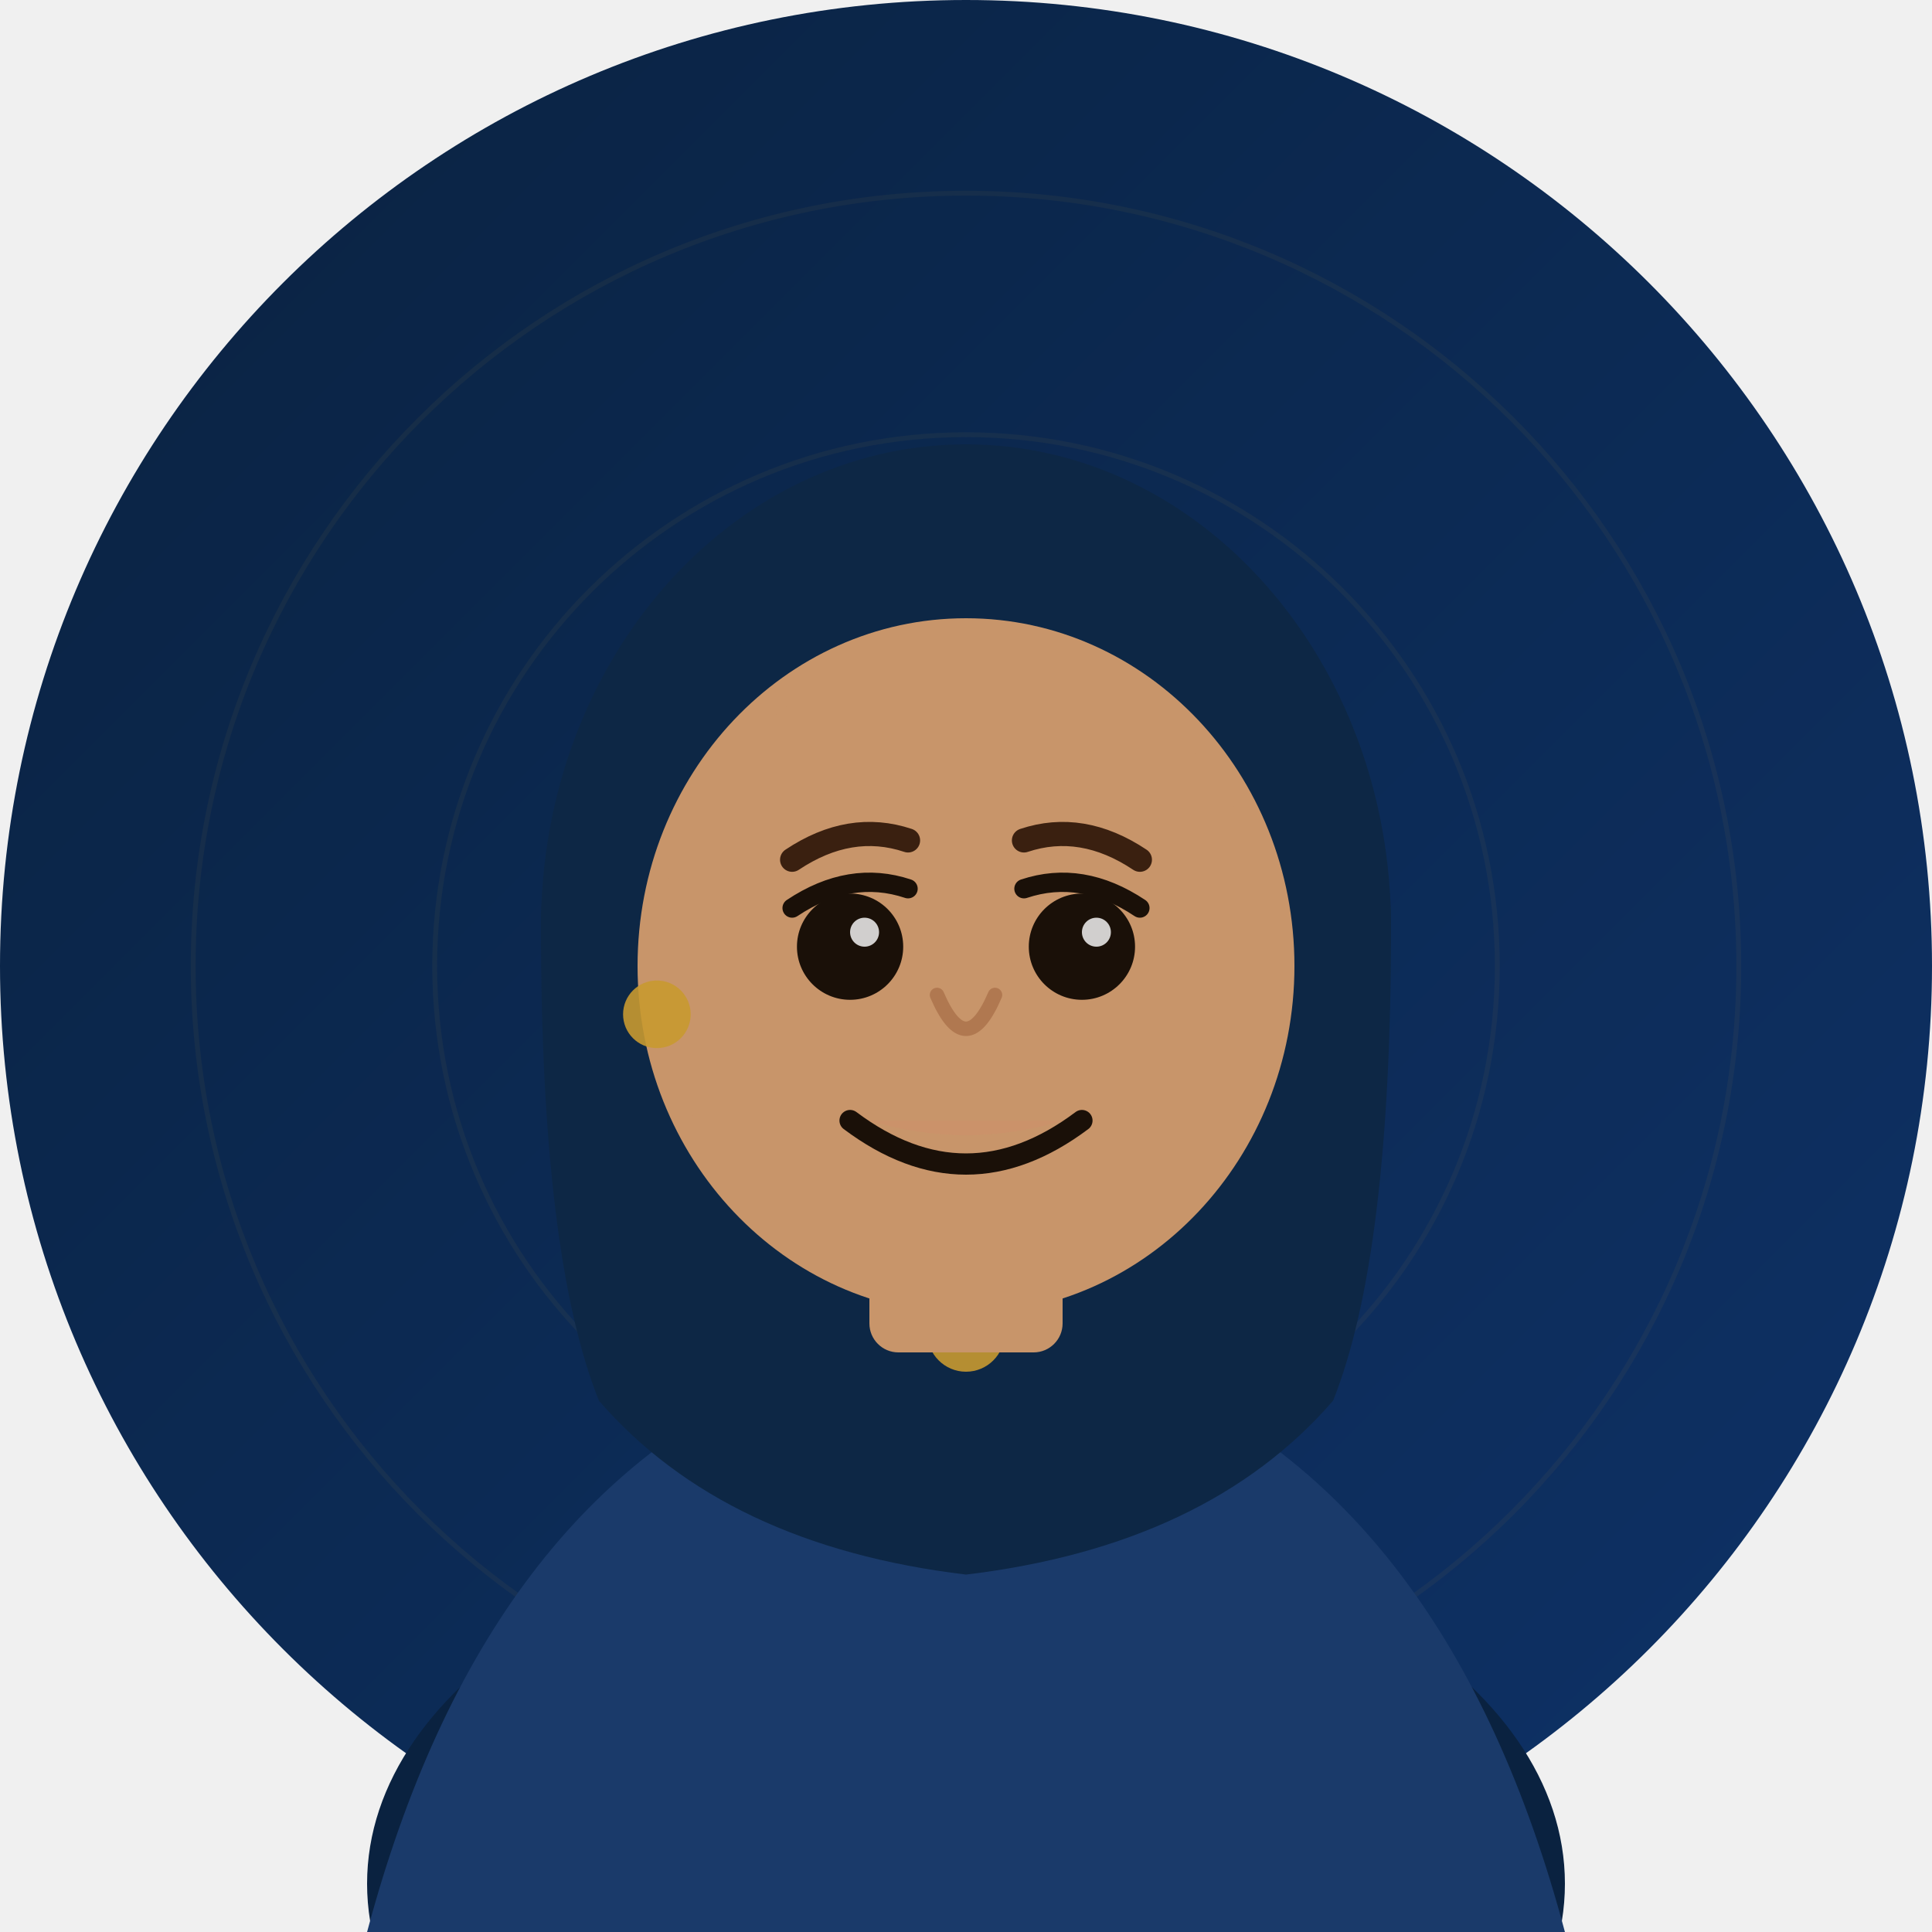
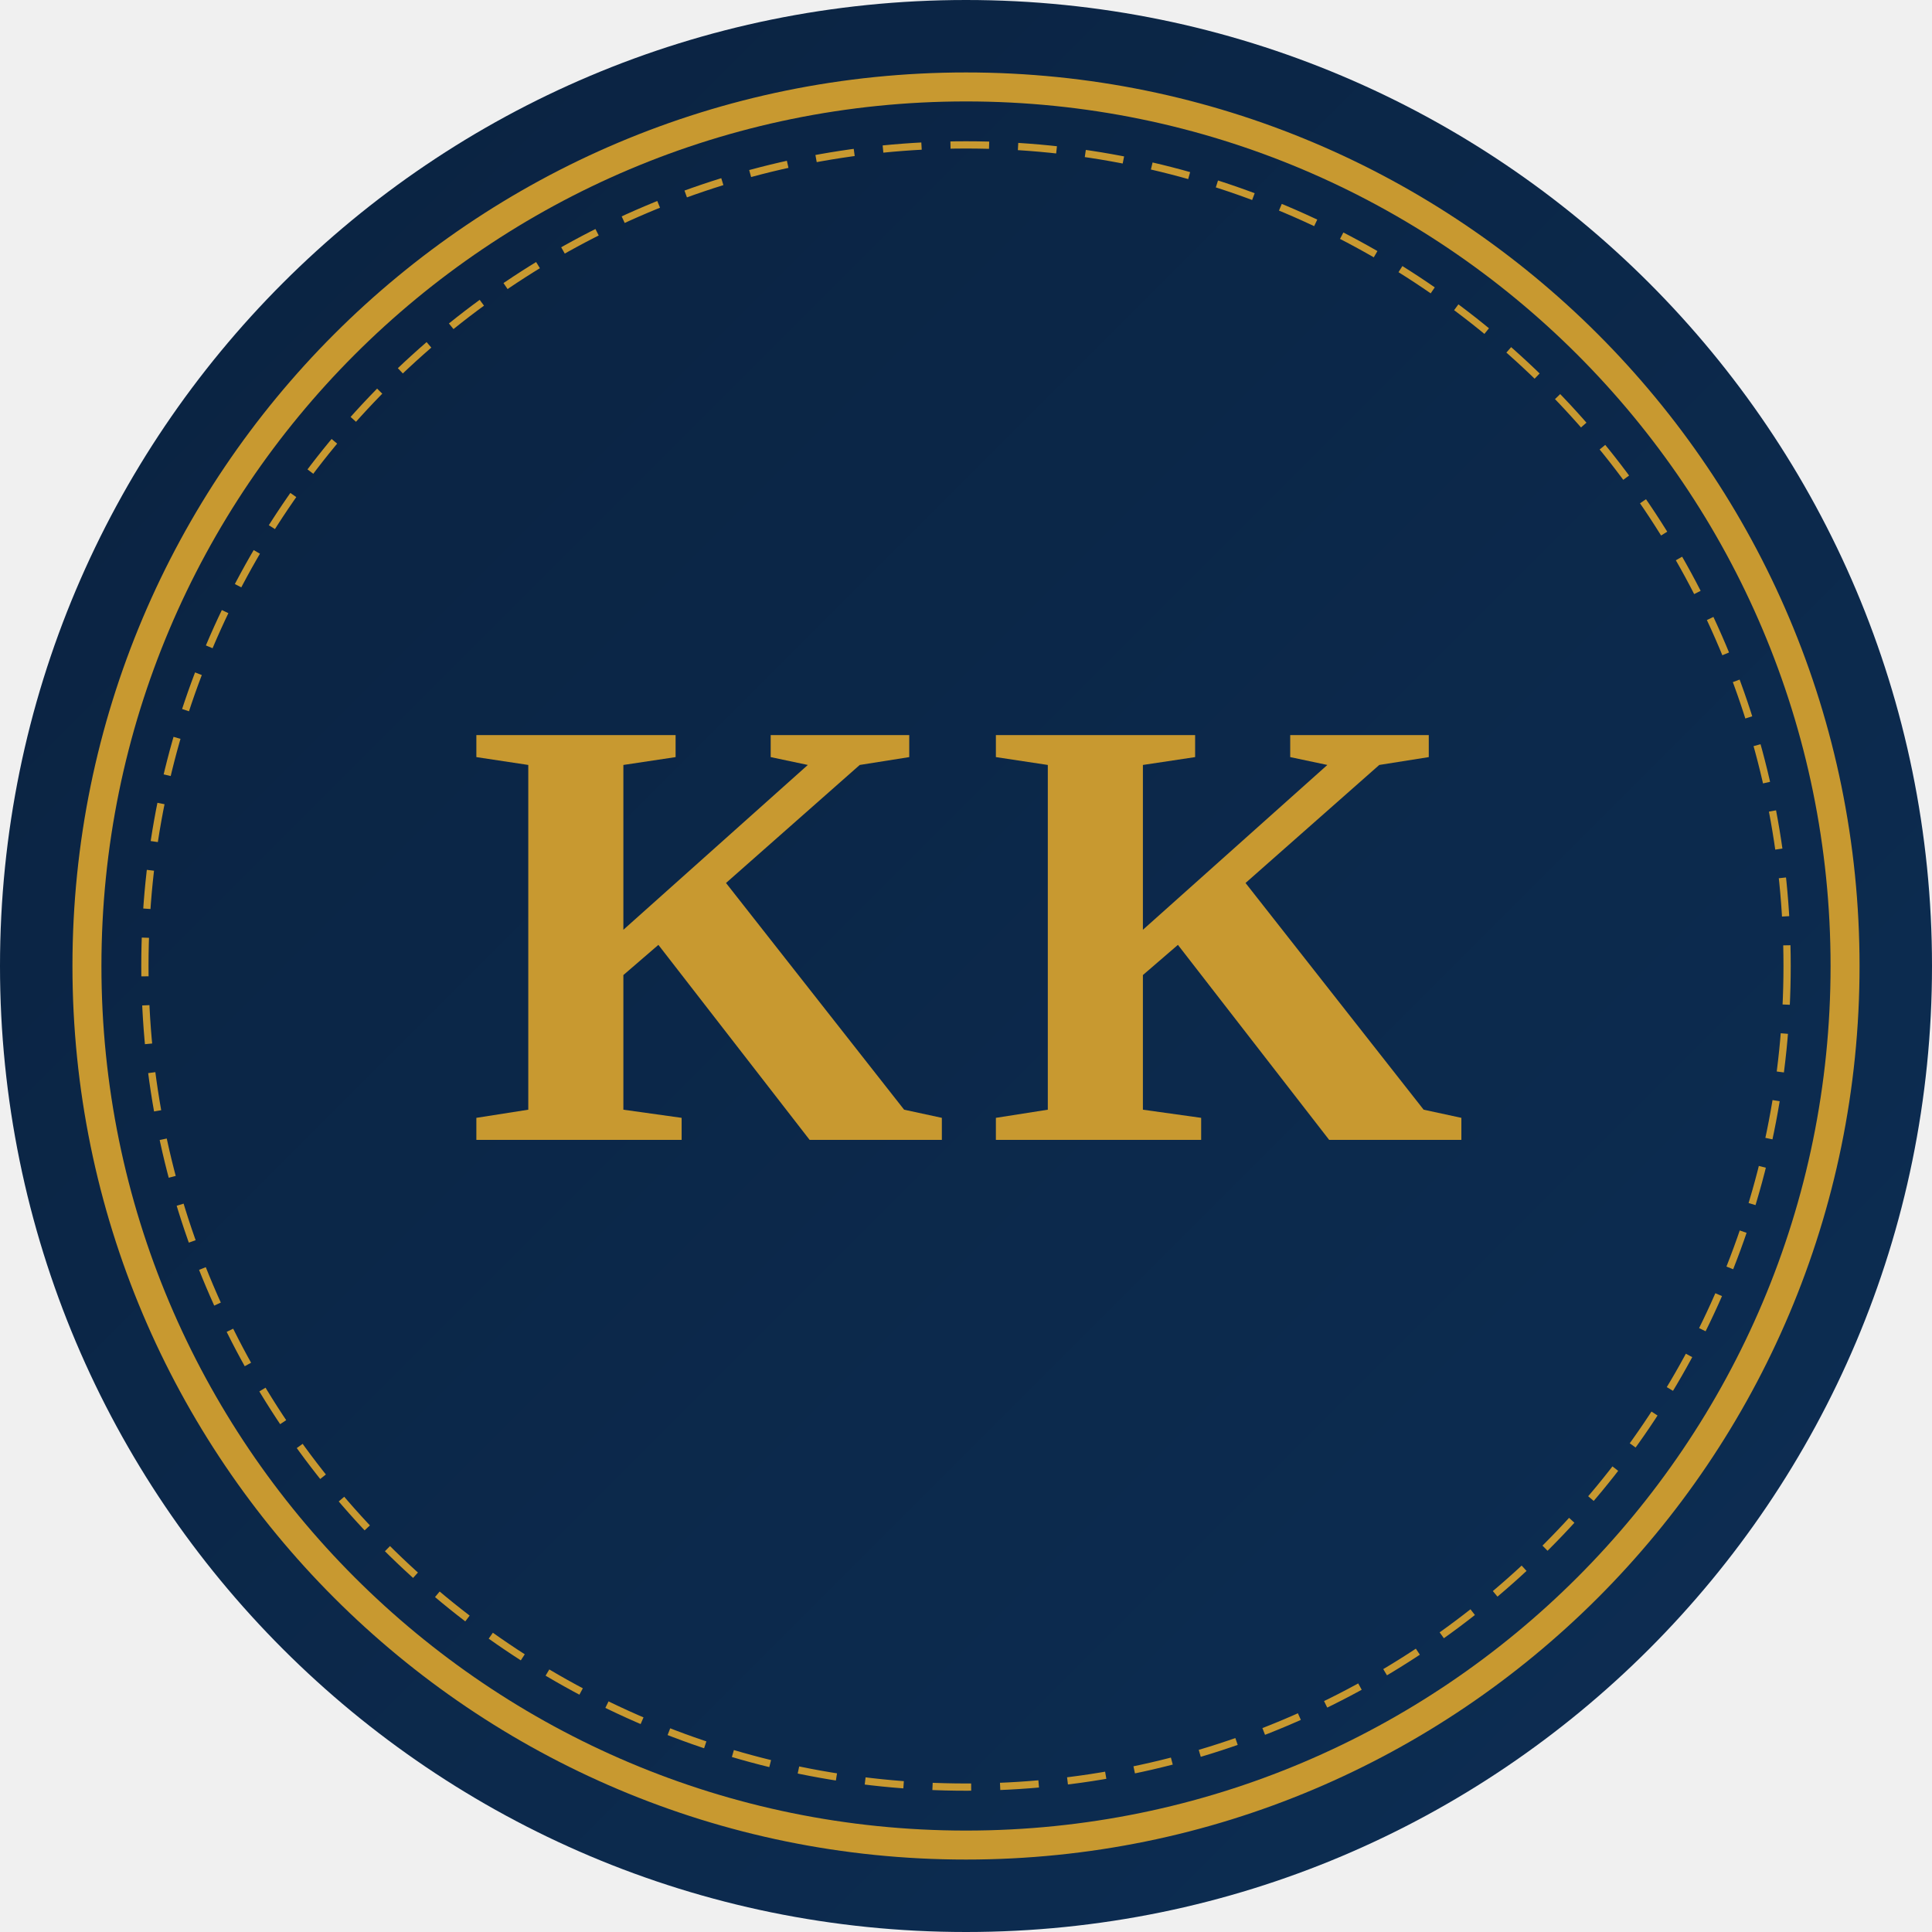
<svg xmlns="http://www.w3.org/2000/svg" viewBox="0 0 200 200" width="200" height="200">
  <defs>
-     <linearGradient id="bg" x1="0%" y1="0%" x2="100%" y2="100%">
-       <stop offset="0%" style="stop-color:#0A2240" />
-       <stop offset="100%" style="stop-color:#0E3268" />
+     <linearGradient id="bgGradKK" x1="0%" y1="0%" x2="100%" y2="100%">
+       <stop offset="0%" style="stop-color:#0A2240;stop-opacity:1" />
+       <stop offset="100%" style="stop-color:#0d2e54;stop-opacity:1" />
    </linearGradient>
-     <clipPath id="circle">
-       <circle cx="100" cy="100" r="100" />
-     </clipPath>
  </defs>
-   <circle cx="100" cy="100" r="100" fill="url(#bg)" />
-   <g clip-path="url(#circle)" opacity="0.06" stroke="#C89930" stroke-width="0.5" fill="none">
-     <circle cx="100" cy="100" r="30" />
-     <circle cx="100" cy="100" r="55" />
-     <circle cx="100" cy="100" r="80" />
-   </g>
-   <ellipse cx="100" cy="195" rx="62" ry="38" fill="#0A2240" />
-   <path d="M38,200 Q50,155 82,142 Q100,148 118,142 Q150,155 162,200Z" fill="#1A3A6A" />
-   <path d="M88,138 Q100,148 112,138 L108,128 Q100,134 92,128Z" fill="#E8B030" opacity="0.8" />
-   <ellipse cx="100" cy="96" rx="44" ry="50" fill="#0D2745" />
-   <path d="M56,96 Q56,130 62,145 Q75,160 100,163 Q125,160 138,145 Q144,130 144,96 Q144,65 100,62 Q56,65 56,96Z" fill="#0D2745" />
-   <ellipse cx="100" cy="100" rx="34" ry="36" fill="#C8956A" />
-   <circle cx="100" cy="138" r="4" fill="#C89930" opacity="0.9" />
-   <rect x="90" y="120" width="20" height="20" rx="3" fill="#C8956A" />
-   <ellipse cx="100" cy="100" rx="32" ry="33" fill="#C8956A" />
-   <ellipse cx="88" cy="98" rx="5.5" ry="5.5" fill="#1A1008" />
-   <ellipse cx="112" cy="98" rx="5.5" ry="5.5" fill="#1A1008" />
-   <circle cx="89.5" cy="96.5" r="1.5" fill="#FFFFFF" opacity="0.8" />
-   <circle cx="113.5" cy="96.5" r="1.5" fill="#FFFFFF" opacity="0.8" />
-   <path d="M82,94 Q88,90 94,92" fill="none" stroke="#1A1008" stroke-width="2" stroke-linecap="round" />
-   <path d="M106,92 Q112,90 118,94" fill="none" stroke="#1A1008" stroke-width="2" stroke-linecap="round" />
-   <path d="M82,89 Q88,85 94,87" fill="none" stroke="#3A2010" stroke-width="2.5" stroke-linecap="round" />
-   <path d="M106,87 Q112,85 118,89" fill="none" stroke="#3A2010" stroke-width="2.5" stroke-linecap="round" />
-   <path d="M97,103 Q100,110 103,103" fill="none" stroke="#B07850" stroke-width="1.5" stroke-linecap="round" />
-   <path d="M88,116 Q100,125 112,116" fill="none" stroke="#1A1008" stroke-width="2.2" stroke-linecap="round" />
-   <path d="M90,116 Q100,119 110,116" fill="#D4886A" opacity="0.3" />
-   <circle cx="68" cy="105" r="3.5" fill="#C89930" opacity="0.9" />
+   <circle cx="100" cy="100" r="100" fill="url(#bgGradKK)" />
+   <circle cx="100" cy="100" r="91" fill="none" stroke="#C89930" stroke-width="3" />
+   <circle cx="100" cy="100" r="85" fill="none" stroke="#C89930" stroke-width="0.75" stroke-dasharray="4 3" />
+   <text x="100" y="118" font-family="Georgia, 'Times New Roman', serif" font-size="64" font-weight="700" fill="#C89930" text-anchor="middle" letter-spacing="4">KK</text>
</svg>
